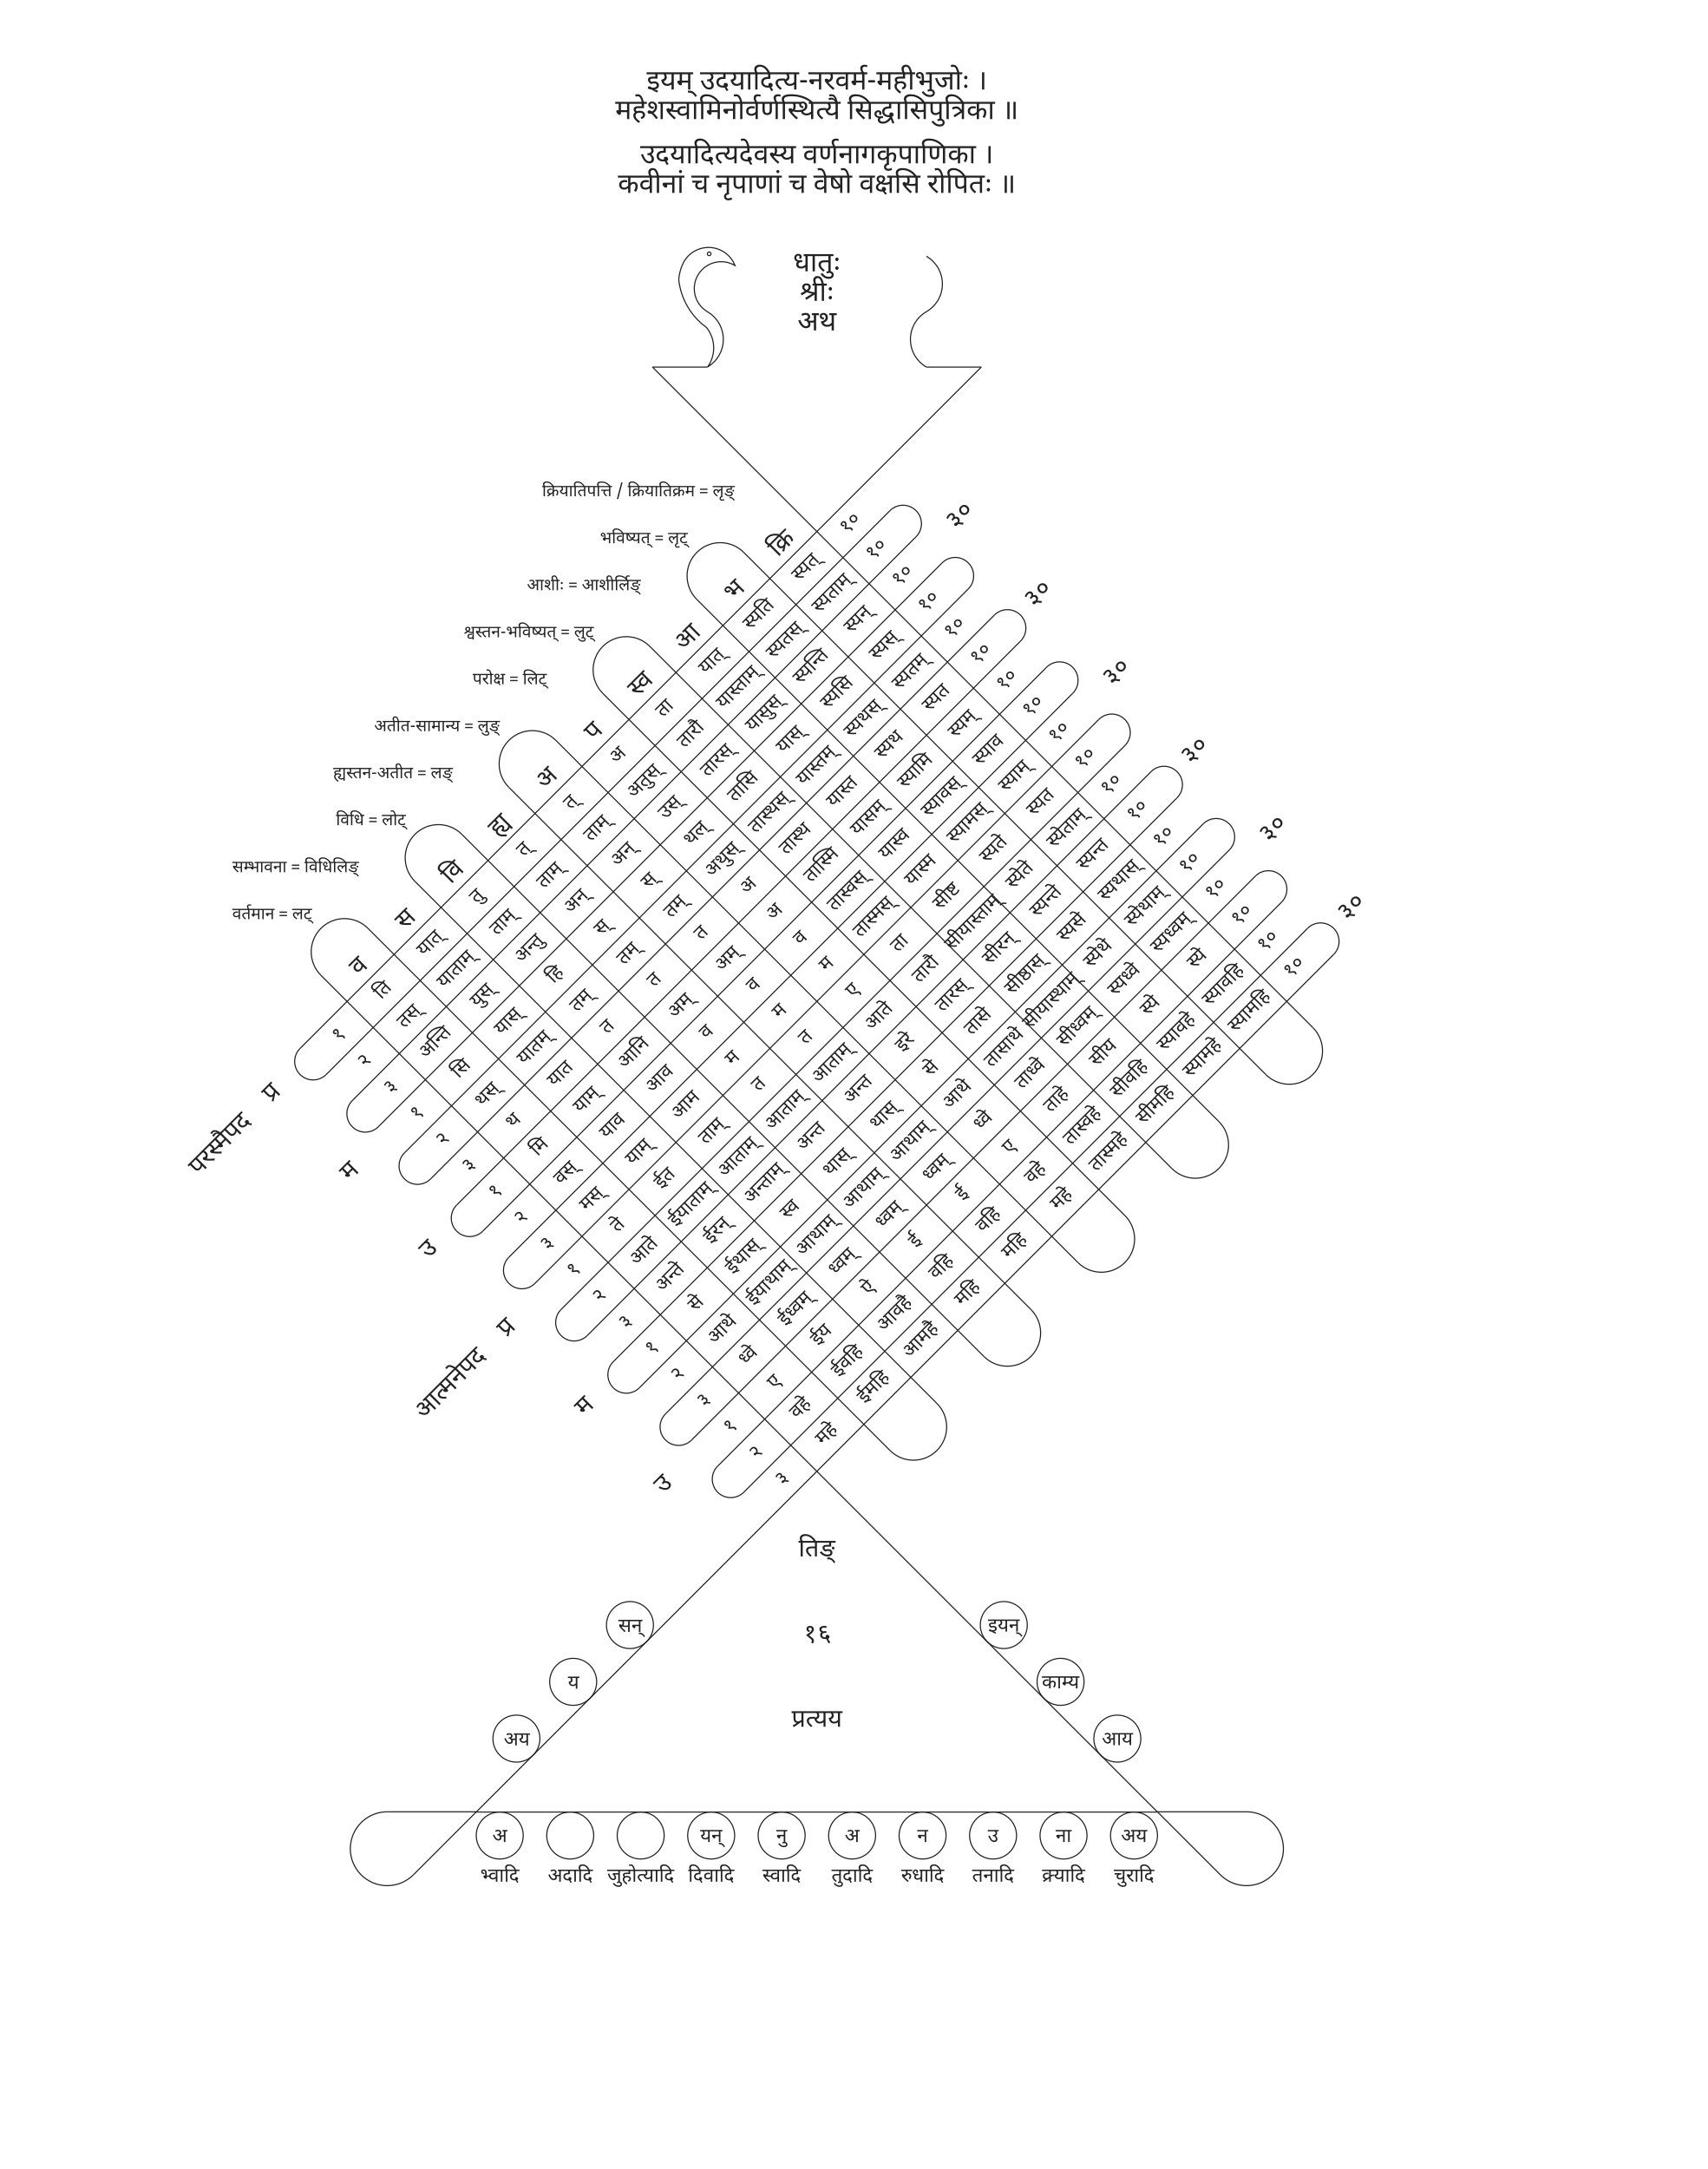
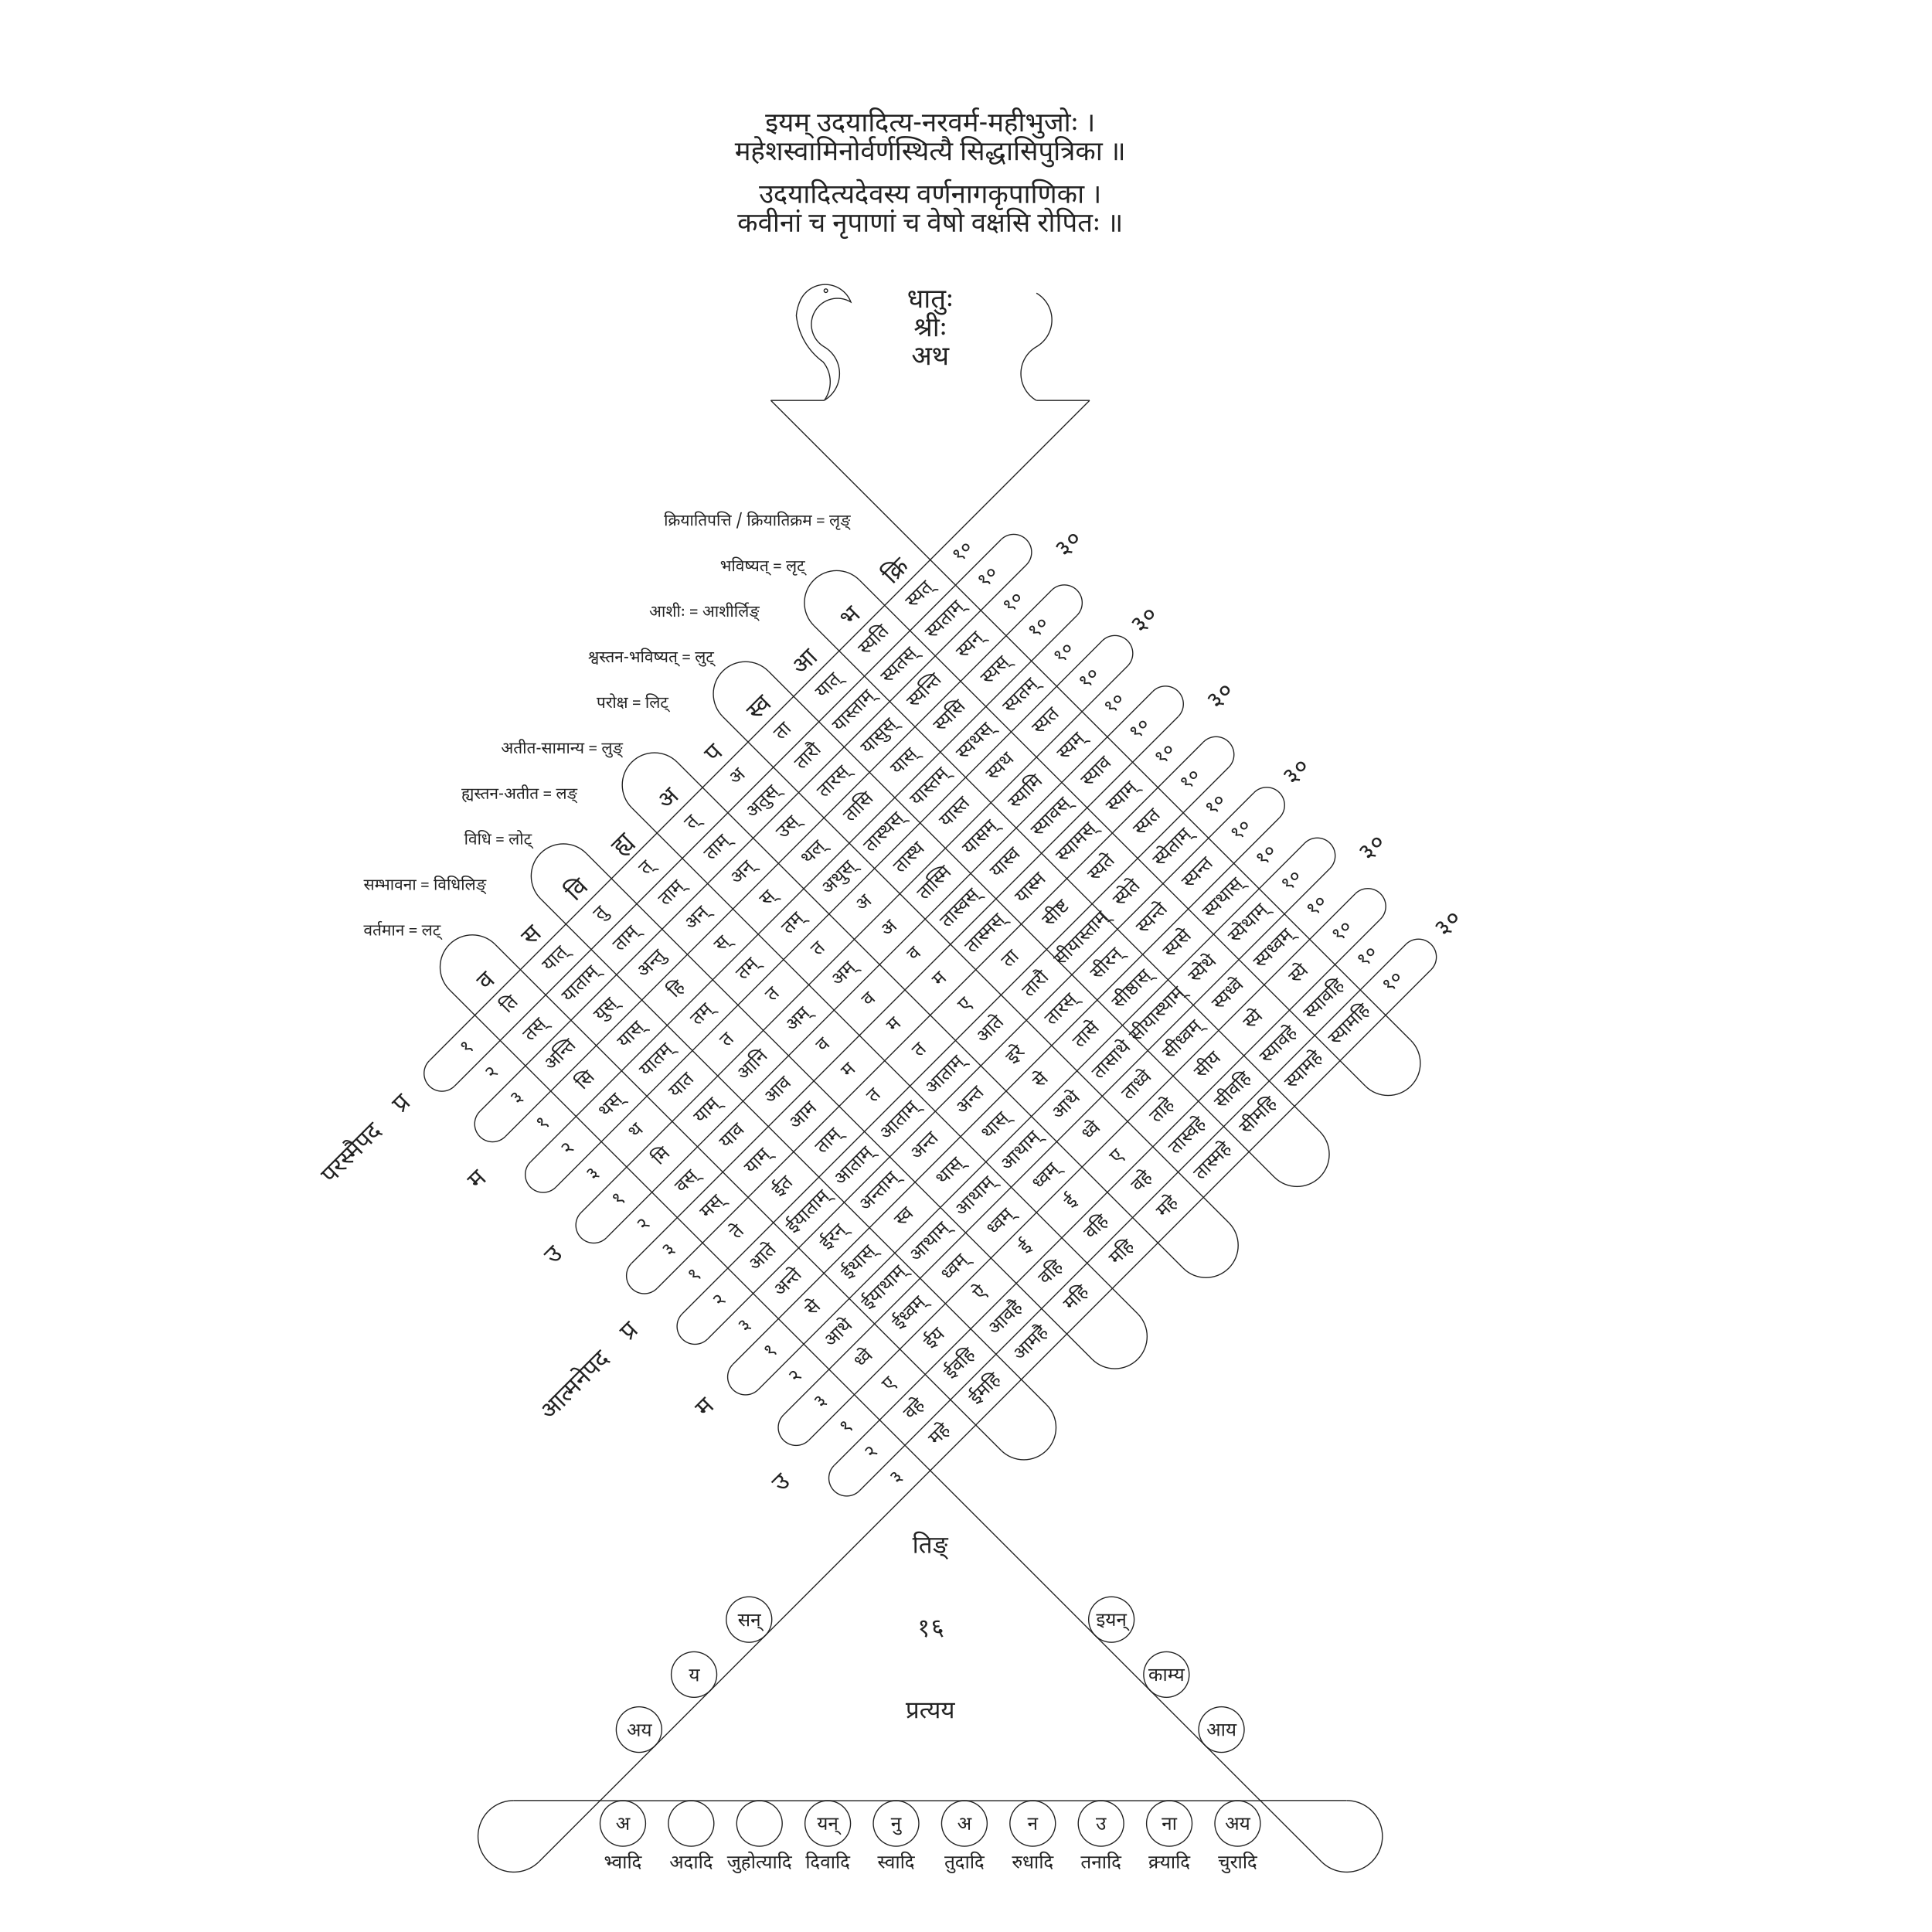
- <svg xmlns="http://www.w3.org/2000/svg" viewBox="-525 -725 1850 2350" width="900" height="1143">
+ <svg xmlns="http://www.w3.org/2000/svg" viewBox="-680 -775 2160 2160" width="1000" height="1000">
  <style>
    .grid { stroke: #222; stroke-width: 1.2; fill: none; }
    .loop { stroke: #222; stroke-width: 1.2; fill: none; }
  </style>
  <g transform="rotate(-45 360 360)">
    <g class="grid">
      <line x1="0" y1="-40" x2="0" y2="1242" />
      <line x1="72" y1="-40" x2="72" y2="760" />
      <line x1="144" y1="-40" x2="144" y2="760" />
      <line x1="216" y1="-40" x2="216" y2="760" />
      <line x1="288" y1="-40" x2="288" y2="760" />
      <line x1="360" y1="-40" x2="360" y2="760" />
      <line x1="432" y1="-40" x2="432" y2="760" />
      <line x1="504" y1="-40" x2="504" y2="760" />
      <line x1="576" y1="-40" x2="576" y2="760" />
      <line x1="648" y1="-40" x2="648" y2="760" />
      <line x1="720" y1="-252" x2="720" y2="760" />
    </g>
    <g class="grid">
      <line x1="-72" y1="0" x2="972" y2="0" />
      <line x1="-72" y1="40" x2="792" y2="40" />
      <line x1="-72" y1="80" x2="792" y2="80" />
      <line x1="-72" y1="120" x2="792" y2="120" />
      <line x1="-72" y1="160" x2="792" y2="160" />
      <line x1="-72" y1="200" x2="792" y2="200" />
      <line x1="-72" y1="240" x2="792" y2="240" />
      <line x1="-72" y1="280" x2="792" y2="280" />
      <line x1="-72" y1="320" x2="792" y2="320" />
      <line x1="-72" y1="360" x2="792" y2="360" />
      <line x1="-72" y1="400" x2="792" y2="400" />
      <line x1="-72" y1="440" x2="792" y2="440" />
      <line x1="-72" y1="480" x2="792" y2="480" />
      <line x1="-72" y1="520" x2="792" y2="520" />
      <line x1="-72" y1="560" x2="792" y2="560" />
      <line x1="-72" y1="600" x2="792" y2="600" />
      <line x1="-72" y1="640" x2="792" y2="640" />
      <line x1="-72" y1="680" x2="792" y2="680" />
      <line x1="-522" y1="720" x2="792" y2="720" />
    </g>
    <g class="loop">
      <path d="M 0,-40 A 36,36 0 0,1 72,-40" />
      <path d="M 144,-40 A 36,36 0 0,1 216,-40" />
      <path d="M 288,-40 A 36,36 0 0,1 360,-40" />
      <path d="M 432,-40 A 36,36 0 0,1 504,-40" />
      <path d="M 576,-40 A 36,36 0 0,1 648,-40" />
    </g>
    <g class="loop">
      <path d="M 72,760 A 36,36 0 0,0 144,760" />
      <path d="M 216,760 A 36,36 0 0,0 288,760" />
      <path d="M 360,760 A 36,36 0 0,0 432,760" />
      <path d="M 504,760 A 36,36 0 0,0 576,760" />
      <path d="M 648,760 A 36,36 0 0,0 720,760" />
    </g>
    <g class="loop">
      <path d="M -72,0 A 20,20 0 0,0 -72,40" />
      <path d="M -72,80 A 20,20 0 0,0 -72,120" />
      <path d="M -72,160 A 20,20 0 0,0 -72,200" />
      <path d="M -72,240 A 20,20 0 0,0 -72,280" />
      <path d="M -72,320 A 20,20 0 0,0 -72,360" />
      <path d="M -72,400 A 20,20 0 0,0 -72,440" />
      <path d="M -72,480 A 20,20 0 0,0 -72,520" />
      <path d="M -72,560 A 20,20 0 0,0 -72,600" />
      <path d="M -72,640 A 20,20 0 0,0 -72,680" />
    </g>
    <line class="grid" x1="-522" y1="720" x2="0" y2="1242" />
    <g class="loop">
      <circle cx="-435" cy="694.544" r="25.456" />
      <circle cx="-348" cy="694.544" r="25.456" />
      <circle cx="-261" cy="694.544" r="25.456" />
      <circle cx="25.456" cy="981" r="25.456" />
      <circle cx="25.456" cy="1068" r="25.456" />
      <circle cx="25.456" cy="1155" r="25.456" />
    </g>
    <g font-family="'Noto Sans Devanagari', 'Mangal', 'Sanskrit Text', serif" text-anchor="middle" fill="#222" font-size="21">
      <text x="-266" y="700" transform="rotate(45 -266 700)">सन्</text>
      <text x="-353" y="700" transform="rotate(45 -353 700)">य</text>
      <text x="-440" y="700" transform="rotate(45 -440 700)">अय</text>
      <text x="20.456" y="986" transform="rotate(45 20.456 986)">इयन्</text>
      <text x="20.456" y="1073" transform="rotate(45 20.456 1073)">काम्य</text>
      <text x="20.456" y="1160" transform="rotate(45 20.456 1160)">आय</text>
    </g>
    <g font-family="'Noto Sans Devanagari', 'Mangal', 'Sanskrit Text', serif" text-anchor="middle" fill="#222" font-size="21">
      <text x="-527" y="761" transform="rotate(45 -527 761)">अ</text>
      <text x="-365" y="923" transform="rotate(45 -365 923)">यन्</text>
      <text x="-311" y="977" transform="rotate(45 -311 977)">नु</text>
      <text x="-257" y="1031" transform="rotate(45 -257 1031)">अ</text>
      <text x="-203" y="1085" transform="rotate(45 -203 1085)">न</text>
      <text x="-149" y="1139" transform="rotate(45 -149 1139)">उ</text>
      <text x="-95" y="1193" transform="rotate(45 -95 1193)">ना</text>
      <text x="-41" y="1247" transform="rotate(45 -41 1247)">अय</text>
      <text x="-65.2" y="785.2" font-size="27" transform="rotate(45 -65.2 785.2)">तिङ्</text>
      <text x="-130.5" y="850.5" font-size="27" transform="rotate(45 -130.5 850.5)">१६</text>
      <text x="-195.7" y="915.7" font-size="27" transform="rotate(45 -195.7 915.7)">प्रत्यय</text>
      <text x="-557.4" y="791.4" transform="rotate(45 -557.4 791.4)">भ्वादि</text>
      <text x="-503.4" y="845.4" transform="rotate(45 -503.4 845.4)">अदादि</text>
      <text x="-449.4" y="899.4" transform="rotate(45 -449.4 899.4)">जुहोत्यादि</text>
      <text x="-395.4" y="953.4" transform="rotate(45 -395.4 953.4)">दिवादि</text>
      <text x="-341.4" y="1007.4" transform="rotate(45 -341.4 1007.4)">स्वादि</text>
      <text x="-287.4" y="1061.4" transform="rotate(45 -287.4 1061.4)">तुदादि</text>
      <text x="-233.4" y="1115.4" transform="rotate(45 -233.4 1115.4)">रुधादि</text>
      <text x="-179.4" y="1169.4" transform="rotate(45 -179.4 1169.4)">तनादि</text>
      <text x="-125.4" y="1223.4" transform="rotate(45 -125.4 1223.4)">क्र्यादि</text>
      <text x="-71.4" y="1277.4" transform="rotate(45 -71.4 1277.4)">चुरादि</text>
    </g>
    <g class="loop">
      <circle cx="-522" cy="756" r="25.456" />
      <circle cx="-468" cy="810" r="25.456" />
      <circle cx="-414" cy="864" r="25.456" />
      <circle cx="-360" cy="918" r="25.456" />
      <circle cx="-306" cy="972" r="25.456" />
      <circle cx="-252" cy="1026" r="25.456" />
      <circle cx="-198" cy="1080" r="25.456" />
      <circle cx="-144" cy="1134" r="25.456" />
      <circle cx="-90" cy="1188" r="25.456" />
      <circle cx="-36" cy="1242" r="25.456" />
    </g>
    <line class="grid" x1="720" y1="-252" x2="762" y2="-210" />
    <line class="grid" x1="930" y1="-42" x2="972" y2="0" />
    <g class="loop">
      <path d="M 792,40 A 20,20 0 0,1 792,80" />
      <path d="M 792,120 A 20,20 0 0,1 792,160" />
      <path d="M 792,200 A 20,20 0 0,1 792,240" />
      <path d="M 792,280 A 20,20 0 0,1 792,320" />
      <path d="M 792,360 A 20,20 0 0,1 792,400" />
      <path d="M 792,440 A 20,20 0 0,1 792,480" />
      <path d="M 792,520 A 20,20 0 0,1 792,560" />
      <path d="M 792,600 A 20,20 0 0,1 792,640" />
      <path d="M 792,680 A 20,20 0 0,1 792,720" />
    </g>
    <g font-family="'Noto Sans Devanagari', 'Mangal', 'Sanskrit Text', serif" text-anchor="middle" fill="#222" font-size="27">
      <text x="36" y="-10">व</text>
      <text x="108" y="-10">स</text>
      <text x="180" y="-10">वि</text>
      <text x="252" y="-10">ह्य</text>
      <text x="324" y="-10">अ</text>
      <text x="396" y="-10">प</text>
      <text x="468" y="-10">स्व</text>
      <text x="540" y="-10">आ</text>
      <text x="612" y="-10">भ</text>
      <text x="684" y="-10">क्रि</text>
    </g>
    <g font-family="'Noto Sans Devanagari', 'Mangal', 'Sanskrit Text', serif" text-anchor="end" fill="#222" font-size="27">
      <text x="-120" y="20">परस्मैपद<tspan dx="30">प्र</tspan>
      </text>
      <text x="-120" y="140">म</text>
      <text x="-120" y="260">उ</text>
      <text x="-120" y="380">आत्मनेपद<tspan dx="30">प्र</tspan>
      </text>
      <text x="-120" y="500">म</text>
      <text x="-120" y="620">उ</text>
    </g>
    <g font-family="'Noto Sans Devanagari', 'Mangal', 'Sanskrit Text', serif" text-anchor="middle" fill="#222" font-size="21">
      <text x="-32" y="25">१</text>
      <text x="-32" y="65">२</text>
      <text x="-32" y="105">३</text>
      <text x="-32" y="145">१</text>
      <text x="-32" y="185">२</text>
      <text x="-32" y="225">३</text>
      <text x="-32" y="265">१</text>
      <text x="-32" y="305">२</text>
      <text x="-32" y="345">३</text>
      <text x="-32" y="385">१</text>
      <text x="-32" y="425">२</text>
      <text x="-32" y="465">३</text>
      <text x="-32" y="505">१</text>
      <text x="-32" y="545">२</text>
      <text x="-32" y="585">३</text>
      <text x="-32" y="625">१</text>
      <text x="-32" y="665">२</text>
      <text x="-32" y="705">३</text>
    </g>
    <g font-family="'Noto Sans Devanagari', 'Mangal', 'Sanskrit Text', serif" text-anchor="middle" fill="#222" font-size="21">
      <text x="752" y="25">१०</text>
      <text x="752" y="65">१०</text>
      <text x="752" y="105">१०</text>
      <text x="752" y="145">१०</text>
      <text x="752" y="185">१०</text>
      <text x="752" y="225">१०</text>
      <text x="752" y="265">१०</text>
      <text x="752" y="305">१०</text>
      <text x="752" y="345">१०</text>
      <text x="752" y="385">१०</text>
      <text x="752" y="425">१०</text>
      <text x="752" y="465">१०</text>
      <text x="752" y="505">१०</text>
      <text x="752" y="545">१०</text>
      <text x="752" y="585">१०</text>
      <text x="752" y="625">१०</text>
      <text x="752" y="665">१०</text>
      <text x="752" y="705">१०</text>
    </g>
    <g font-family="'Noto Sans Devanagari', 'Mangal', 'Sanskrit Text', serif" text-anchor="middle" fill="#222" font-size="27">
      <text x="842" y="105">३०</text>
      <text x="842" y="225">३०</text>
      <text x="842" y="345">३०</text>
      <text x="842" y="465">३०</text>
      <text x="842" y="585">३०</text>
      <text x="842" y="705">३०</text>
    </g>
    <g font-family="'Noto Sans Devanagari', 'Mangal', 'Sanskrit Text', serif" text-anchor="middle" fill="#222" font-size="21">
      <text x="36" y="25">ति</text>
      <text x="36" y="65">तस्</text>
      <text x="36" y="105">अन्ति</text>
      <text x="36" y="145">सि</text>
      <text x="36" y="185">थस्</text>
      <text x="36" y="225">थ</text>
      <text x="36" y="265">मि</text>
      <text x="36" y="305">वस्</text>
      <text x="36" y="345">मस्</text>
      <text x="36" y="385">ते</text>
      <text x="36" y="425">आते</text>
      <text x="36" y="465">अन्ते</text>
      <text x="36" y="505">से</text>
      <text x="36" y="545">आथे</text>
      <text x="36" y="585">ध्वे</text>
      <text x="36" y="625">ए</text>
      <text x="36" y="665">वहे</text>
      <text x="36" y="705">महे</text>
      <text x="108" y="25">यात्</text>
      <text x="108" y="65">याताम्</text>
      <text x="108" y="105">युस्</text>
      <text x="108" y="145">यास्</text>
      <text x="108" y="185">यातम्</text>
      <text x="108" y="225">यात</text>
      <text x="108" y="265">याम्</text>
      <text x="108" y="305">याव</text>
      <text x="108" y="345">याम्</text>
      <text x="108" y="385">ईत</text>
      <text x="108" y="425">ईयाताम्</text>
      <text x="108" y="465">ईरन्</text>
      <text x="108" y="505">ईथास्</text>
      <text x="108" y="545">ईयाथाम्</text>
      <text x="108" y="585">ईध्वम्</text>
      <text x="108" y="625">ईय</text>
      <text x="108" y="665">ईवहि</text>
      <text x="108" y="705">ईमहि</text>
      <text x="180" y="25">तु</text>
      <text x="180" y="65">ताम्</text>
      <text x="180" y="105">अन्तु</text>
      <text x="180" y="145">हि</text>
      <text x="180" y="185">तम्</text>
      <text x="180" y="225">त</text>
      <text x="180" y="265">आनि</text>
      <text x="180" y="305">आव</text>
      <text x="180" y="345">आम</text>
      <text x="180" y="385">ताम्</text>
      <text x="180" y="425">आताम्</text>
      <text x="180" y="465">अन्ताम्</text>
      <text x="180" y="505">स्व</text>
      <text x="180" y="545">आथाम्</text>
      <text x="180" y="585">ध्वम्</text>
      <text x="180" y="625">ऐ</text>
      <text x="180" y="665">आवहै</text>
      <text x="180" y="705">आमहै</text>
      <text x="252" y="25">त्</text>
      <text x="252" y="65">ताम्</text>
      <text x="252" y="105">अन्</text>
      <text x="252" y="145">स्</text>
      <text x="252" y="185">तम्</text>
      <text x="252" y="225">त</text>
      <text x="252" y="265">अम्</text>
      <text x="252" y="305">व</text>
      <text x="252" y="345">म</text>
      <text x="252" y="385">त</text>
      <text x="252" y="425">आताम्</text>
      <text x="252" y="465">अन्त</text>
      <text x="252" y="505">थास्</text>
      <text x="252" y="545">आथाम्</text>
      <text x="252" y="585">ध्वम्</text>
      <text x="252" y="625">ई</text>
      <text x="252" y="665">वहि</text>
      <text x="252" y="705">महि</text>
      <text x="324" y="25">त्</text>
      <text x="324" y="65">ताम्</text>
      <text x="324" y="105">अन्</text>
      <text x="324" y="145">स्</text>
      <text x="324" y="185">तम्</text>
      <text x="324" y="225">त</text>
      <text x="324" y="265">अम्</text>
      <text x="324" y="305">व</text>
      <text x="324" y="345">म</text>
      <text x="324" y="385">त</text>
      <text x="324" y="425">आताम्</text>
      <text x="324" y="465">अन्त</text>
      <text x="324" y="505">थास्</text>
      <text x="324" y="545">आथाम्</text>
      <text x="324" y="585">ध्वम्</text>
      <text x="324" y="625">ई</text>
      <text x="324" y="665">वहि</text>
      <text x="324" y="705">महि</text>
      <text x="396" y="25">अ</text>
      <text x="396" y="65">अतुस्</text>
      <text x="396" y="105">उस्</text>
      <text x="396" y="145">थल्</text>
      <text x="396" y="185">अथुस्</text>
      <text x="396" y="225">अ</text>
      <text x="396" y="265">अ</text>
      <text x="396" y="305">व</text>
      <text x="396" y="345">म</text>
      <text x="396" y="385">ए</text>
      <text x="396" y="425">आते</text>
      <text x="396" y="465">इरे</text>
      <text x="396" y="505">से</text>
      <text x="396" y="545">आथे</text>
      <text x="396" y="585">ध्वे</text>
      <text x="396" y="625">ए</text>
      <text x="396" y="665">वहे</text>
      <text x="396" y="705">महे</text>
      <text x="468" y="25">ता</text>
      <text x="468" y="65">तारौ</text>
      <text x="468" y="105">तारस्</text>
      <text x="468" y="145">तासि</text>
      <text x="468" y="185">तास्थस्</text>
      <text x="468" y="225">तास्थ</text>
      <text x="468" y="265">तास्मि</text>
      <text x="468" y="305">तास्वस्</text>
      <text x="468" y="345">तास्मस्</text>
      <text x="468" y="385">ता</text>
      <text x="468" y="425">तारौ</text>
      <text x="468" y="465">तारस्</text>
      <text x="468" y="505">तासे</text>
      <text x="468" y="545">तासाथे</text>
      <text x="468" y="585">ताध्वे</text>
      <text x="468" y="625">ताहे</text>
      <text x="468" y="665">तास्वहे</text>
      <text x="468" y="705">तास्महे</text>
      <text x="540" y="25">यात्</text>
      <text x="540" y="65">यास्ताम्</text>
      <text x="540" y="105">यासुस्</text>
      <text x="540" y="145">यास्</text>
      <text x="540" y="185">यास्तम्</text>
      <text x="540" y="225">यास्त</text>
      <text x="540" y="265">यासम्</text>
      <text x="540" y="305">यास्व</text>
      <text x="540" y="345">यास्म</text>
      <text x="540" y="385">सीष्ट</text>
      <text x="540" y="425">सीयास्ताम्</text>
      <text x="540" y="465">सीरन्</text>
      <text x="540" y="505">सीष्ठास्</text>
      <text x="540" y="545">सीयास्थाम्</text>
      <text x="540" y="585">सीध्वम्</text>
      <text x="540" y="625">सीय</text>
      <text x="540" y="665">सीवहि</text>
      <text x="540" y="705">सीमहि</text>
      <text x="612" y="25">स्यति</text>
      <text x="612" y="65">स्यतस्</text>
      <text x="612" y="105">स्यन्ति</text>
      <text x="612" y="145">स्यसि</text>
      <text x="612" y="185">स्यथस्</text>
      <text x="612" y="225">स्यथ</text>
      <text x="612" y="265">स्यामि</text>
      <text x="612" y="305">स्यावस्</text>
      <text x="612" y="345">स्यामस्</text>
      <text x="612" y="385">स्यते</text>
      <text x="612" y="425">स्येते</text>
      <text x="612" y="465">स्यन्ते</text>
      <text x="612" y="505">स्यसे</text>
      <text x="612" y="545">स्येथे</text>
      <text x="612" y="585">स्यध्वे</text>
      <text x="612" y="625">स्ये</text>
      <text x="612" y="665">स्यावहे</text>
      <text x="612" y="705">स्यामहे</text>
      <text x="684" y="25">स्यत्</text>
      <text x="684" y="65">स्यताम्</text>
      <text x="684" y="105">स्यन्</text>
      <text x="684" y="145">स्यस्</text>
      <text x="684" y="185">स्यतम्</text>
      <text x="684" y="225">स्यत</text>
      <text x="684" y="265">स्यम्</text>
      <text x="684" y="305">स्याव</text>
      <text x="684" y="345">स्याम्</text>
      <text x="684" y="385">स्यत</text>
      <text x="684" y="425">स्येताम्</text>
      <text x="684" y="465">स्यन्त</text>
      <text x="684" y="505">स्यथास्</text>
      <text x="684" y="545">स्येथाम्</text>
      <text x="684" y="585">स्यध्वम्</text>
      <text x="684" y="625">स्ये</text>
      <text x="684" y="665">स्यावहि</text>
      <text x="684" y="705">स्यामहि</text>
    </g>
    <g font-family="'Noto Sans Devanagari', 'Mangal', 'Sanskrit Text', serif" text-anchor="end" fill="#222" font-size="18">
      <text x="36" y="-90" transform="rotate(45 36 -90)">वर्तमान = लट्</text>
      <text x="108" y="-90" transform="rotate(45 108 -90)">सम्भावना = विधिलिङ्</text>
      <text x="180" y="-90" transform="rotate(45 180 -90)">विधि = लोट्</text>
      <text x="252" y="-90" transform="rotate(45 252 -90)">ह्यस्तन-अतीत = लङ्</text>
      <text x="324" y="-90" transform="rotate(45 324 -90)">अतीत-सामान्य = लुङ्</text>
      <text x="396" y="-90" transform="rotate(45 396 -90)">परोक्ष = लिट्</text>
      <text x="468" y="-90" transform="rotate(45 468 -90)">श्वस्तन-भविष्यत् = लुट्</text>
      <text x="540" y="-90" transform="rotate(45 540 -90)">आशीः = आशीर्लिङ्</text>
      <text x="612" y="-90" transform="rotate(45 612 -90)">भविष्यत् = लृट्</text>
      <text x="684" y="-90" transform="rotate(45 684 -90)">क्रियातिपत्ति / क्रियातिक्रम = लृङ्</text>
    </g>
  </g>
  <g class="loop">
    <path d="M 241.3 -327.3 A 34.64 34.64 0 0 0 241.3 -387.3 A 25.64 25.64 0 0 1 271.3 -437.3 A 30.78 30.78 0 0 0 215.3 -440.3 A 50.64 50.64 0 0 0 210.3 -422.3 A 73.5 73.5 0 0 0 240.3 -370.3 A 35.40 35.40 0 0 1 241.3 -327" />
    <circle cx="243.3" cy="-450" r="2" />
    <path d="M 478.7 -327.3 A 34.64 34.64 0 0 1 478.7 -387.3 A 34.64 34.64 0 0 0 478.7 -447.3" />
  </g>
  <g class="loop">
    <line x1="-9" y1="1238" x2="-77.284" y2="1306.284" />
    <line x1="-9" y1="1238" x2="-105.569" y2="1238" />
    <path d="M -77.284 1306.284 A 40 40 0 1 1 -105.569 1238" />
    <line x1="729" y1="1238" x2="797.284" y2="1306.284" />
    <line x1="729" y1="1238" x2="825.569" y2="1238" />
    <path d="M 797.284 1306.284 A 40 40 0 1 0 825.569 1238" />
  </g>
  <g font-family="'Noto Sans Devanagari', 'Mangal', 'Sanskrit Text', serif" text-anchor="middle" fill="#222">
    <text x="360" y="-628" font-size="30">इयम् उदयादित्य-नरवर्म-महीभुजोः ।</text>
    <text x="360" y="-596" font-size="30">महेशस्वामिनोर्वर्णस्थित्यै सिद्धासिपुत्रिका ॥</text>
    <text x="360" y="-548" font-size="30">उदयादित्यदेवस्य वर्णनागकृपाणिका ।</text>
    <text x="360" y="-516" font-size="30">कवीनां च नृपाणां च वेषो वक्षसि रोपितः ॥</text>
    <text x="360" y="-367" font-size="30">अथ</text>
    <text x="360" y="-399" font-size="30">श्रीः</text>
    <text x="360" y="-431" font-size="30">धातुः</text>
  </g>
</svg>
